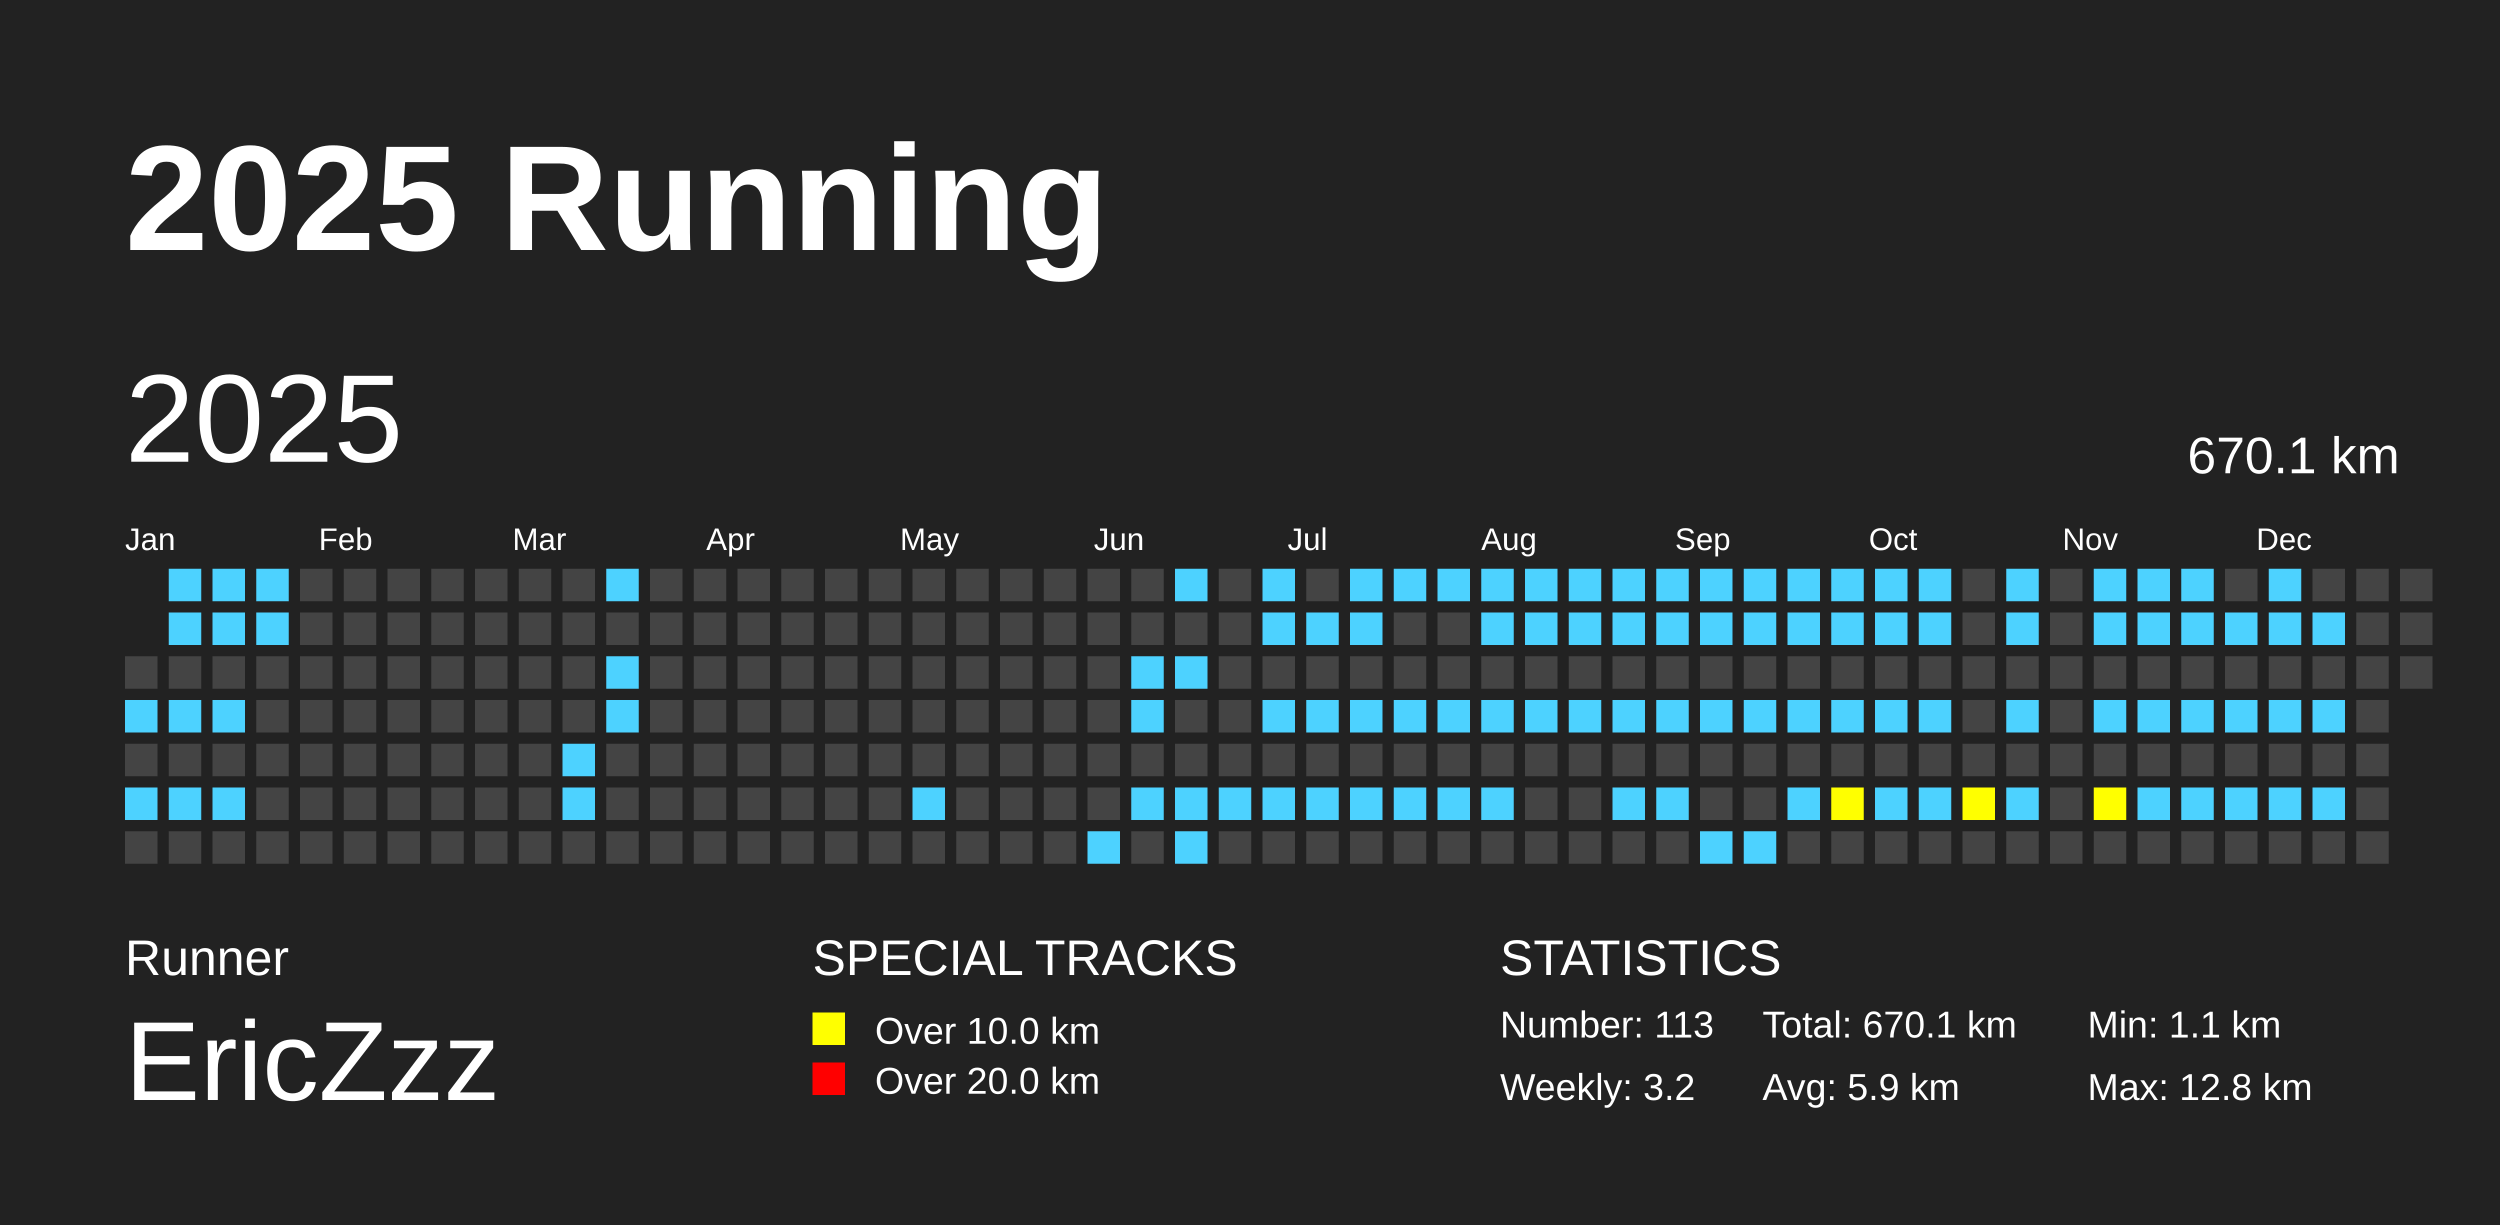
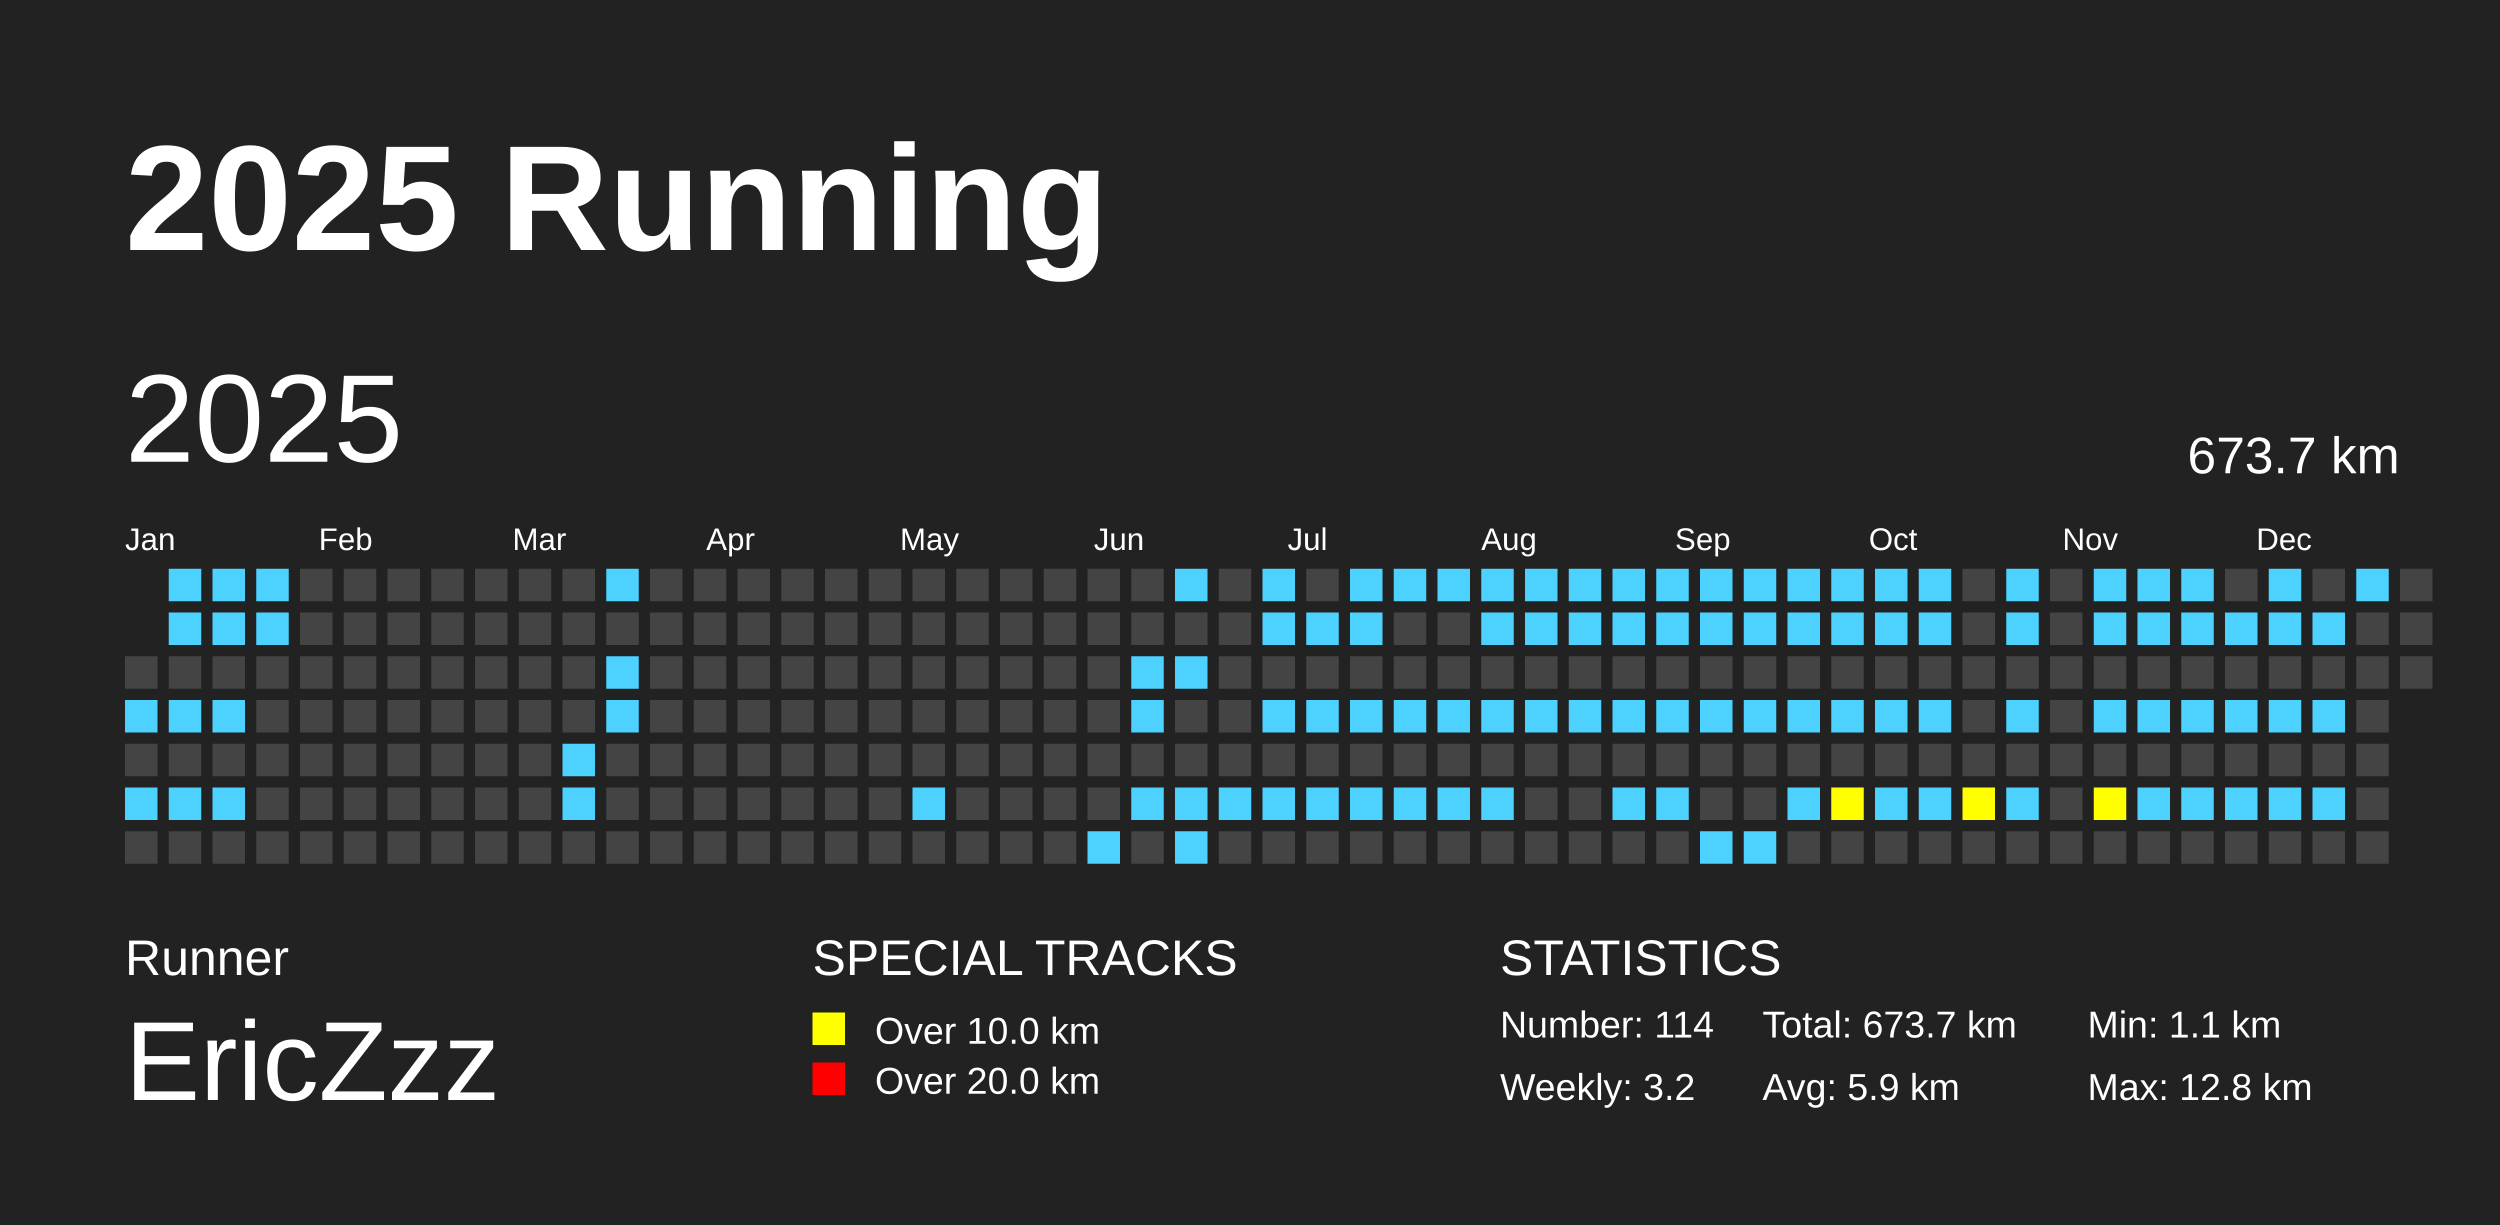
<svg xmlns="http://www.w3.org/2000/svg" baseProfile="full" height="98mm" version="1.1" viewBox="0,0,200,98" width="200mm">
  <defs />
  <rect fill="#222222" height="98" width="200" x="0" y="0" />
  <text fill="#FFFFFF" style="font-size:12px; font-family:Arial; font-weight:bold;" x="10" y="20">2025 Running</text>
  <text fill="#FFFFFF" style="font-size:4px; font-family:Arial" x="10" y="78">Runner</text>
  <text fill="#FFFFFF" style="font-size:9px; font-family:Arial" x="10" y="88">EricZzz</text>
  <text fill="#FFFFFF" style="font-size:4px; font-family:Arial" x="65" y="78">SPECIAL TRACKS</text>
  <rect fill="yellow" height="2.6" width="2.6" x="65" y="81" />
  <text fill="#FFFFFF" style="font-size:3px; font-family:Arial" x="70" y="83.5">Over 10.0 km</text>
  <rect fill="red" height="2.6" width="2.6" x="65" y="85" />
  <text fill="#FFFFFF" style="font-size:3px; font-family:Arial" x="70" y="87.5">Over 20.0 km</text>
  <text fill="#FFFFFF" style="font-size:4px; font-family:Arial" x="120" y="78">STATISTICS</text>
-   <text fill="#FFFFFF" style="font-size:3px; font-family:Arial" x="120" y="83">Number: 113</text>
+   <text fill="#FFFFFF" style="font-size:3px; font-family:Arial" x="120" y="83">Number: 114</text>
  <text fill="#FFFFFF" style="font-size:3px; font-family:Arial" x="120" y="88">Weekly: 3.2</text>
-   <text fill="#FFFFFF" style="font-size:3px; font-family:Arial" x="141" y="83">Total: 670.1 km</text>
+   <text fill="#FFFFFF" style="font-size:3px; font-family:Arial" x="141" y="83">Total: 673.7 km</text>
  <text fill="#FFFFFF" style="font-size:3px; font-family:Arial" x="141" y="88">Avg: 5.9 km</text>
  <text fill="#FFFFFF" style="font-size:3px; font-family:Arial" x="167" y="83">Min: 1.1 km</text>
  <text fill="#FFFFFF" style="font-size:3px; font-family:Arial" x="167" y="88">Max: 12.8 km</text>
  <text dominant-baseline="hanging" fill="#FFFFFF" style="font-size:10.0px; font-family:Arial;" x="10" y="30">2025</text>
-   <text dominant-baseline="hanging" fill="#FFFFFF" style="font-size:4.125px; font-family:Arial;" x="175" y="35">670.1 km</text>
+   <text dominant-baseline="hanging" fill="#FFFFFF" style="font-size:4.125px; font-family:Arial;" x="175" y="35">673.7 km</text>
  <text fill="#FFFFFF" style="font-size:2.5px; font-family:Arial" x="10.0" y="44">Jan</text>
  <text fill="#FFFFFF" style="font-size:2.5px; font-family:Arial" x="25.5" y="44">Feb</text>
  <text fill="#FFFFFF" style="font-size:2.5px; font-family:Arial" x="41.0" y="44">Mar</text>
  <text fill="#FFFFFF" style="font-size:2.5px; font-family:Arial" x="56.5" y="44">Apr</text>
  <text fill="#FFFFFF" style="font-size:2.5px; font-family:Arial" x="72.0" y="44">May</text>
  <text fill="#FFFFFF" style="font-size:2.5px; font-family:Arial" x="87.5" y="44">Jun</text>
  <text fill="#FFFFFF" style="font-size:2.5px; font-family:Arial" x="103.0" y="44">Jul</text>
  <text fill="#FFFFFF" style="font-size:2.5px; font-family:Arial" x="118.5" y="44">Aug</text>
  <text fill="#FFFFFF" style="font-size:2.5px; font-family:Arial" x="134.0" y="44">Sep</text>
  <text fill="#FFFFFF" style="font-size:2.5px; font-family:Arial" x="149.5" y="44">Oct</text>
  <text fill="#FFFFFF" style="font-size:2.5px; font-family:Arial" x="165.0" y="44">Nov</text>
  <text fill="#FFFFFF" style="font-size:2.5px; font-family:Arial" x="180.5" y="44">Dec</text>
  <rect fill="#444444" height="2.6" width="2.6" x="10.0" y="52.5" />
  <rect fill="#4DD2FF" height="2.6" width="2.6" x="10.0" y="56.0" />
  <rect fill="#444444" height="2.6" width="2.6" x="10.0" y="59.5" />
  <rect fill="#4DD2FF" height="2.6" width="2.6" x="10.0" y="63.0" />
  <rect fill="#444444" height="2.6" width="2.6" x="10.0" y="66.5" />
  <rect fill="#4DD2FF" height="2.6" width="2.6" x="13.5" y="45.5" />
  <rect fill="#4DD2FF" height="2.6" width="2.6" x="13.5" y="49.0" />
  <rect fill="#444444" height="2.6" width="2.6" x="13.5" y="52.5" />
  <rect fill="#4DD2FF" height="2.6" width="2.6" x="13.5" y="56.0" />
  <rect fill="#444444" height="2.6" width="2.6" x="13.5" y="59.5" />
  <rect fill="#4DD2FF" height="2.6" width="2.6" x="13.5" y="63.0" />
  <rect fill="#444444" height="2.6" width="2.6" x="13.5" y="66.5" />
  <rect fill="#4DD2FF" height="2.6" width="2.6" x="17.0" y="45.5" />
  <rect fill="#4DD2FF" height="2.6" width="2.6" x="17.0" y="49.0" />
  <rect fill="#444444" height="2.6" width="2.6" x="17.0" y="52.5" />
  <rect fill="#4DD2FF" height="2.6" width="2.6" x="17.0" y="56.0" />
  <rect fill="#444444" height="2.6" width="2.6" x="17.0" y="59.5" />
  <rect fill="#4DD2FF" height="2.6" width="2.6" x="17.0" y="63.0" />
  <rect fill="#444444" height="2.6" width="2.6" x="17.0" y="66.5" />
  <rect fill="#4DD2FF" height="2.6" width="2.6" x="20.5" y="45.5" />
  <rect fill="#4DD2FF" height="2.6" width="2.6" x="20.5" y="49.0" />
  <rect fill="#444444" height="2.6" width="2.6" x="20.5" y="52.5" />
  <rect fill="#444444" height="2.6" width="2.6" x="20.5" y="56.0" />
  <rect fill="#444444" height="2.6" width="2.6" x="20.5" y="59.5" />
  <rect fill="#444444" height="2.6" width="2.6" x="20.5" y="63.0" />
  <rect fill="#444444" height="2.6" width="2.6" x="20.5" y="66.5" />
  <rect fill="#444444" height="2.6" width="2.6" x="24.0" y="45.5" />
  <rect fill="#444444" height="2.6" width="2.6" x="24.0" y="49.0" />
  <rect fill="#444444" height="2.6" width="2.6" x="24.0" y="52.5" />
  <rect fill="#444444" height="2.6" width="2.6" x="24.0" y="56.0" />
  <rect fill="#444444" height="2.6" width="2.6" x="24.0" y="59.5" />
  <rect fill="#444444" height="2.6" width="2.6" x="24.0" y="63.0" />
  <rect fill="#444444" height="2.6" width="2.6" x="24.0" y="66.5" />
  <rect fill="#444444" height="2.6" width="2.6" x="27.5" y="45.5" />
  <rect fill="#444444" height="2.6" width="2.6" x="27.5" y="49.0" />
  <rect fill="#444444" height="2.6" width="2.6" x="27.5" y="52.5" />
  <rect fill="#444444" height="2.6" width="2.6" x="27.5" y="56.0" />
  <rect fill="#444444" height="2.6" width="2.6" x="27.5" y="59.5" />
  <rect fill="#444444" height="2.6" width="2.6" x="27.5" y="63.0" />
  <rect fill="#444444" height="2.6" width="2.6" x="27.5" y="66.5" />
  <rect fill="#444444" height="2.6" width="2.6" x="31.0" y="45.5" />
  <rect fill="#444444" height="2.6" width="2.6" x="31.0" y="49.0" />
  <rect fill="#444444" height="2.6" width="2.6" x="31.0" y="52.5" />
  <rect fill="#444444" height="2.6" width="2.6" x="31.0" y="56.0" />
  <rect fill="#444444" height="2.6" width="2.6" x="31.0" y="59.5" />
  <rect fill="#444444" height="2.6" width="2.6" x="31.0" y="63.0" />
  <rect fill="#444444" height="2.6" width="2.6" x="31.0" y="66.5" />
  <rect fill="#444444" height="2.6" width="2.6" x="34.5" y="45.5" />
  <rect fill="#444444" height="2.6" width="2.6" x="34.5" y="49.0" />
  <rect fill="#444444" height="2.6" width="2.6" x="34.5" y="52.5" />
  <rect fill="#444444" height="2.6" width="2.6" x="34.5" y="56.0" />
  <rect fill="#444444" height="2.6" width="2.6" x="34.5" y="59.5" />
  <rect fill="#444444" height="2.6" width="2.6" x="34.5" y="63.0" />
  <rect fill="#444444" height="2.6" width="2.6" x="34.5" y="66.5" />
  <rect fill="#444444" height="2.6" width="2.6" x="38.0" y="45.5" />
  <rect fill="#444444" height="2.6" width="2.6" x="38.0" y="49.0" />
  <rect fill="#444444" height="2.6" width="2.6" x="38.0" y="52.5" />
  <rect fill="#444444" height="2.6" width="2.6" x="38.0" y="56.0" />
  <rect fill="#444444" height="2.6" width="2.6" x="38.0" y="59.5" />
  <rect fill="#444444" height="2.6" width="2.6" x="38.0" y="63.0" />
  <rect fill="#444444" height="2.6" width="2.6" x="38.0" y="66.5" />
  <rect fill="#444444" height="2.6" width="2.6" x="41.5" y="45.5" />
  <rect fill="#444444" height="2.6" width="2.6" x="41.5" y="49.0" />
  <rect fill="#444444" height="2.6" width="2.6" x="41.5" y="52.5" />
  <rect fill="#444444" height="2.6" width="2.6" x="41.5" y="56.0" />
  <rect fill="#444444" height="2.6" width="2.6" x="41.5" y="59.5" />
  <rect fill="#444444" height="2.6" width="2.6" x="41.5" y="63.0" />
  <rect fill="#444444" height="2.6" width="2.6" x="41.5" y="66.5" />
  <rect fill="#444444" height="2.6" width="2.6" x="45.0" y="45.5" />
  <rect fill="#444444" height="2.6" width="2.6" x="45.0" y="49.0" />
  <rect fill="#444444" height="2.6" width="2.6" x="45.0" y="52.5" />
  <rect fill="#444444" height="2.6" width="2.6" x="45.0" y="56.0" />
  <rect fill="#4DD2FF" height="2.6" width="2.6" x="45.0" y="59.5" />
  <rect fill="#4DD2FF" height="2.6" width="2.6" x="45.0" y="63.0" />
  <rect fill="#444444" height="2.6" width="2.6" x="45.0" y="66.5" />
  <rect fill="#4DD2FF" height="2.6" width="2.6" x="48.5" y="45.5" />
  <rect fill="#444444" height="2.6" width="2.6" x="48.5" y="49.0" />
  <rect fill="#4DD2FF" height="2.6" width="2.6" x="48.5" y="52.5" />
  <rect fill="#4DD2FF" height="2.6" width="2.6" x="48.5" y="56.0" />
  <rect fill="#444444" height="2.6" width="2.6" x="48.5" y="59.5" />
  <rect fill="#444444" height="2.6" width="2.6" x="48.5" y="63.0" />
  <rect fill="#444444" height="2.6" width="2.6" x="48.5" y="66.5" />
  <rect fill="#444444" height="2.6" width="2.6" x="52.0" y="45.5" />
  <rect fill="#444444" height="2.6" width="2.6" x="52.0" y="49.0" />
  <rect fill="#444444" height="2.6" width="2.6" x="52.0" y="52.5" />
  <rect fill="#444444" height="2.6" width="2.6" x="52.0" y="56.0" />
  <rect fill="#444444" height="2.6" width="2.6" x="52.0" y="59.5" />
  <rect fill="#444444" height="2.6" width="2.6" x="52.0" y="63.0" />
  <rect fill="#444444" height="2.6" width="2.6" x="52.0" y="66.5" />
  <rect fill="#444444" height="2.6" width="2.6" x="55.5" y="45.5" />
  <rect fill="#444444" height="2.6" width="2.6" x="55.5" y="49.0" />
  <rect fill="#444444" height="2.6" width="2.6" x="55.5" y="52.5" />
  <rect fill="#444444" height="2.6" width="2.6" x="55.5" y="56.0" />
  <rect fill="#444444" height="2.6" width="2.6" x="55.5" y="59.5" />
  <rect fill="#444444" height="2.6" width="2.6" x="55.5" y="63.0" />
  <rect fill="#444444" height="2.6" width="2.6" x="55.5" y="66.5" />
  <rect fill="#444444" height="2.6" width="2.6" x="59.0" y="45.5" />
  <rect fill="#444444" height="2.6" width="2.6" x="59.0" y="49.0" />
  <rect fill="#444444" height="2.6" width="2.6" x="59.0" y="52.5" />
  <rect fill="#444444" height="2.6" width="2.6" x="59.0" y="56.0" />
  <rect fill="#444444" height="2.6" width="2.6" x="59.0" y="59.5" />
  <rect fill="#444444" height="2.6" width="2.6" x="59.0" y="63.0" />
  <rect fill="#444444" height="2.6" width="2.6" x="59.0" y="66.5" />
  <rect fill="#444444" height="2.6" width="2.6" x="62.5" y="45.5" />
  <rect fill="#444444" height="2.6" width="2.6" x="62.5" y="49.0" />
  <rect fill="#444444" height="2.6" width="2.6" x="62.5" y="52.5" />
  <rect fill="#444444" height="2.6" width="2.6" x="62.5" y="56.0" />
  <rect fill="#444444" height="2.6" width="2.6" x="62.5" y="59.5" />
  <rect fill="#444444" height="2.6" width="2.6" x="62.5" y="63.0" />
  <rect fill="#444444" height="2.6" width="2.6" x="62.5" y="66.5" />
  <rect fill="#444444" height="2.6" width="2.6" x="66.0" y="45.5" />
  <rect fill="#444444" height="2.6" width="2.6" x="66.0" y="49.0" />
  <rect fill="#444444" height="2.6" width="2.6" x="66.0" y="52.5" />
  <rect fill="#444444" height="2.6" width="2.6" x="66.0" y="56.0" />
  <rect fill="#444444" height="2.6" width="2.6" x="66.0" y="59.5" />
  <rect fill="#444444" height="2.6" width="2.6" x="66.0" y="63.0" />
  <rect fill="#444444" height="2.6" width="2.6" x="66.0" y="66.5" />
  <rect fill="#444444" height="2.6" width="2.6" x="69.5" y="45.5" />
  <rect fill="#444444" height="2.6" width="2.6" x="69.5" y="49.0" />
  <rect fill="#444444" height="2.6" width="2.6" x="69.5" y="52.5" />
  <rect fill="#444444" height="2.6" width="2.6" x="69.5" y="56.0" />
  <rect fill="#444444" height="2.6" width="2.6" x="69.5" y="59.5" />
  <rect fill="#444444" height="2.6" width="2.6" x="69.5" y="63.0" />
  <rect fill="#444444" height="2.6" width="2.6" x="69.5" y="66.5" />
  <rect fill="#444444" height="2.6" width="2.6" x="73.0" y="45.5" />
  <rect fill="#444444" height="2.6" width="2.6" x="73.0" y="49.0" />
  <rect fill="#444444" height="2.6" width="2.6" x="73.0" y="52.5" />
  <rect fill="#444444" height="2.6" width="2.6" x="73.0" y="56.0" />
  <rect fill="#444444" height="2.6" width="2.6" x="73.0" y="59.5" />
  <rect fill="#4DD2FF" height="2.6" width="2.6" x="73.0" y="63.0" />
  <rect fill="#444444" height="2.6" width="2.6" x="73.0" y="66.5" />
  <rect fill="#444444" height="2.6" width="2.6" x="76.5" y="45.5" />
  <rect fill="#444444" height="2.6" width="2.6" x="76.5" y="49.0" />
  <rect fill="#444444" height="2.6" width="2.6" x="76.5" y="52.5" />
  <rect fill="#444444" height="2.6" width="2.6" x="76.5" y="56.0" />
  <rect fill="#444444" height="2.6" width="2.6" x="76.5" y="59.5" />
  <rect fill="#444444" height="2.6" width="2.6" x="76.5" y="63.0" />
  <rect fill="#444444" height="2.6" width="2.6" x="76.5" y="66.5" />
  <rect fill="#444444" height="2.6" width="2.6" x="80.0" y="45.5" />
  <rect fill="#444444" height="2.6" width="2.6" x="80.0" y="49.0" />
  <rect fill="#444444" height="2.6" width="2.6" x="80.0" y="52.5" />
  <rect fill="#444444" height="2.6" width="2.6" x="80.0" y="56.0" />
  <rect fill="#444444" height="2.6" width="2.6" x="80.0" y="59.5" />
  <rect fill="#444444" height="2.6" width="2.6" x="80.0" y="63.0" />
  <rect fill="#444444" height="2.6" width="2.6" x="80.0" y="66.5" />
  <rect fill="#444444" height="2.6" width="2.6" x="83.5" y="45.5" />
  <rect fill="#444444" height="2.6" width="2.6" x="83.5" y="49.0" />
  <rect fill="#444444" height="2.6" width="2.6" x="83.5" y="52.5" />
  <rect fill="#444444" height="2.6" width="2.6" x="83.5" y="56.0" />
  <rect fill="#444444" height="2.6" width="2.6" x="83.5" y="59.5" />
  <rect fill="#444444" height="2.6" width="2.6" x="83.5" y="63.0" />
  <rect fill="#444444" height="2.6" width="2.6" x="83.5" y="66.5" />
  <rect fill="#444444" height="2.6" width="2.6" x="87.0" y="45.5" />
  <rect fill="#444444" height="2.6" width="2.6" x="87.0" y="49.0" />
  <rect fill="#444444" height="2.6" width="2.6" x="87.0" y="52.5" />
  <rect fill="#444444" height="2.6" width="2.6" x="87.0" y="56.0" />
  <rect fill="#444444" height="2.6" width="2.6" x="87.0" y="59.5" />
  <rect fill="#444444" height="2.6" width="2.6" x="87.0" y="63.0" />
  <rect fill="#4DD2FF" height="2.6" width="2.6" x="87.0" y="66.5" />
  <rect fill="#444444" height="2.6" width="2.6" x="90.5" y="45.5" />
  <rect fill="#444444" height="2.6" width="2.6" x="90.5" y="49.0" />
  <rect fill="#4DD2FF" height="2.6" width="2.6" x="90.5" y="52.5" />
  <rect fill="#4DD2FF" height="2.6" width="2.6" x="90.5" y="56.0" />
  <rect fill="#444444" height="2.6" width="2.6" x="90.5" y="59.5" />
  <rect fill="#4DD2FF" height="2.6" width="2.6" x="90.5" y="63.0" />
  <rect fill="#444444" height="2.6" width="2.6" x="90.5" y="66.5" />
  <rect fill="#4DD2FF" height="2.6" width="2.6" x="94.0" y="45.5" />
  <rect fill="#444444" height="2.6" width="2.6" x="94.0" y="49.0" />
  <rect fill="#4DD2FF" height="2.6" width="2.6" x="94.0" y="52.5" />
  <rect fill="#444444" height="2.6" width="2.6" x="94.0" y="56.0" />
  <rect fill="#444444" height="2.6" width="2.6" x="94.0" y="59.5" />
  <rect fill="#4DD2FF" height="2.6" width="2.6" x="94.0" y="63.0" />
  <rect fill="#4DD2FF" height="2.6" width="2.6" x="94.0" y="66.5" />
  <rect fill="#444444" height="2.6" width="2.6" x="97.5" y="45.5" />
  <rect fill="#444444" height="2.6" width="2.6" x="97.5" y="49.0" />
  <rect fill="#444444" height="2.6" width="2.6" x="97.5" y="52.5" />
  <rect fill="#444444" height="2.6" width="2.6" x="97.5" y="56.0" />
  <rect fill="#444444" height="2.6" width="2.6" x="97.5" y="59.5" />
  <rect fill="#4DD2FF" height="2.6" width="2.6" x="97.5" y="63.0" />
  <rect fill="#444444" height="2.6" width="2.6" x="97.5" y="66.5" />
  <rect fill="#4DD2FF" height="2.6" width="2.6" x="101.0" y="45.5" />
  <rect fill="#4DD2FF" height="2.6" width="2.6" x="101.0" y="49.0" />
  <rect fill="#444444" height="2.6" width="2.6" x="101.0" y="52.5" />
  <rect fill="#4DD2FF" height="2.6" width="2.6" x="101.0" y="56.0" />
  <rect fill="#444444" height="2.6" width="2.6" x="101.0" y="59.5" />
  <rect fill="#4DD2FF" height="2.6" width="2.6" x="101.0" y="63.0" />
  <rect fill="#444444" height="2.6" width="2.6" x="101.0" y="66.5" />
  <rect fill="#444444" height="2.6" width="2.6" x="104.5" y="45.5" />
  <rect fill="#4DD2FF" height="2.6" width="2.6" x="104.5" y="49.0" />
  <rect fill="#444444" height="2.6" width="2.6" x="104.5" y="52.5" />
  <rect fill="#4DD2FF" height="2.6" width="2.6" x="104.5" y="56.0" />
  <rect fill="#444444" height="2.6" width="2.6" x="104.5" y="59.5" />
  <rect fill="#4DD2FF" height="2.6" width="2.6" x="104.5" y="63.0" />
  <rect fill="#444444" height="2.6" width="2.6" x="104.5" y="66.5" />
  <rect fill="#4DD2FF" height="2.6" width="2.6" x="108.0" y="45.5" />
  <rect fill="#4DD2FF" height="2.6" width="2.6" x="108.0" y="49.0" />
  <rect fill="#444444" height="2.6" width="2.6" x="108.0" y="52.5" />
  <rect fill="#4DD2FF" height="2.6" width="2.6" x="108.0" y="56.0" />
  <rect fill="#444444" height="2.6" width="2.6" x="108.0" y="59.5" />
  <rect fill="#4DD2FF" height="2.6" width="2.6" x="108.0" y="63.0" />
  <rect fill="#444444" height="2.6" width="2.6" x="108.0" y="66.5" />
  <rect fill="#4DD2FF" height="2.6" width="2.6" x="111.5" y="45.5" />
  <rect fill="#444444" height="2.6" width="2.6" x="111.5" y="49.0" />
  <rect fill="#444444" height="2.6" width="2.6" x="111.5" y="52.5" />
  <rect fill="#4DD2FF" height="2.6" width="2.6" x="111.5" y="56.0" />
  <rect fill="#444444" height="2.6" width="2.6" x="111.5" y="59.5" />
  <rect fill="#4DD2FF" height="2.6" width="2.6" x="111.5" y="63.0" />
  <rect fill="#444444" height="2.6" width="2.6" x="111.5" y="66.5" />
  <rect fill="#4DD2FF" height="2.6" width="2.6" x="115.0" y="45.5" />
  <rect fill="#444444" height="2.6" width="2.6" x="115.0" y="49.0" />
  <rect fill="#444444" height="2.6" width="2.6" x="115.0" y="52.5" />
  <rect fill="#4DD2FF" height="2.6" width="2.6" x="115.0" y="56.0" />
  <rect fill="#444444" height="2.6" width="2.6" x="115.0" y="59.5" />
  <rect fill="#4DD2FF" height="2.6" width="2.6" x="115.0" y="63.0" />
  <rect fill="#444444" height="2.6" width="2.6" x="115.0" y="66.5" />
  <rect fill="#4DD2FF" height="2.6" width="2.6" x="118.5" y="45.5" />
  <rect fill="#4DD2FF" height="2.6" width="2.6" x="118.5" y="49.0" />
  <rect fill="#444444" height="2.6" width="2.6" x="118.5" y="52.5" />
  <rect fill="#4DD2FF" height="2.6" width="2.6" x="118.5" y="56.0" />
  <rect fill="#444444" height="2.6" width="2.6" x="118.5" y="59.5" />
  <rect fill="#4DD2FF" height="2.6" width="2.6" x="118.5" y="63.0" />
  <rect fill="#444444" height="2.6" width="2.6" x="118.5" y="66.5" />
  <rect fill="#4DD2FF" height="2.6" width="2.6" x="122.0" y="45.5" />
  <rect fill="#4DD2FF" height="2.6" width="2.6" x="122.0" y="49.0" />
  <rect fill="#444444" height="2.6" width="2.6" x="122.0" y="52.5" />
  <rect fill="#4DD2FF" height="2.6" width="2.6" x="122.0" y="56.0" />
  <rect fill="#444444" height="2.6" width="2.6" x="122.0" y="59.5" />
  <rect fill="#444444" height="2.6" width="2.6" x="122.0" y="63.0" />
  <rect fill="#444444" height="2.6" width="2.6" x="122.0" y="66.5" />
  <rect fill="#4DD2FF" height="2.6" width="2.6" x="125.5" y="45.5" />
  <rect fill="#4DD2FF" height="2.6" width="2.6" x="125.5" y="49.0" />
  <rect fill="#444444" height="2.6" width="2.6" x="125.5" y="52.5" />
  <rect fill="#4DD2FF" height="2.6" width="2.6" x="125.5" y="56.0" />
  <rect fill="#444444" height="2.6" width="2.6" x="125.5" y="59.5" />
  <rect fill="#444444" height="2.6" width="2.6" x="125.5" y="63.0" />
  <rect fill="#444444" height="2.6" width="2.6" x="125.5" y="66.5" />
  <rect fill="#4DD2FF" height="2.6" width="2.6" x="129.0" y="45.5" />
  <rect fill="#4DD2FF" height="2.6" width="2.6" x="129.0" y="49.0" />
  <rect fill="#444444" height="2.6" width="2.6" x="129.0" y="52.5" />
  <rect fill="#4DD2FF" height="2.6" width="2.6" x="129.0" y="56.0" />
  <rect fill="#444444" height="2.6" width="2.6" x="129.0" y="59.5" />
  <rect fill="#4DD2FF" height="2.6" width="2.6" x="129.0" y="63.0" />
  <rect fill="#444444" height="2.6" width="2.6" x="129.0" y="66.5" />
  <rect fill="#4DD2FF" height="2.6" width="2.6" x="132.5" y="45.5" />
  <rect fill="#4DD2FF" height="2.6" width="2.6" x="132.5" y="49.0" />
  <rect fill="#444444" height="2.6" width="2.6" x="132.5" y="52.5" />
  <rect fill="#4DD2FF" height="2.6" width="2.6" x="132.5" y="56.0" />
  <rect fill="#444444" height="2.6" width="2.6" x="132.5" y="59.5" />
  <rect fill="#4DD2FF" height="2.6" width="2.6" x="132.5" y="63.0" />
  <rect fill="#444444" height="2.6" width="2.6" x="132.5" y="66.5" />
  <rect fill="#4DD2FF" height="2.6" width="2.6" x="136.0" y="45.5" />
  <rect fill="#4DD2FF" height="2.6" width="2.6" x="136.0" y="49.0" />
  <rect fill="#444444" height="2.6" width="2.6" x="136.0" y="52.5" />
  <rect fill="#4DD2FF" height="2.6" width="2.6" x="136.0" y="56.0" />
  <rect fill="#444444" height="2.6" width="2.6" x="136.0" y="59.5" />
  <rect fill="#444444" height="2.6" width="2.6" x="136.0" y="63.0" />
  <rect fill="#4DD2FF" height="2.6" width="2.6" x="136.0" y="66.5" />
  <rect fill="#4DD2FF" height="2.6" width="2.6" x="139.5" y="45.5" />
  <rect fill="#4DD2FF" height="2.6" width="2.6" x="139.5" y="49.0" />
  <rect fill="#444444" height="2.6" width="2.6" x="139.5" y="52.5" />
  <rect fill="#4DD2FF" height="2.6" width="2.6" x="139.5" y="56.0" />
  <rect fill="#444444" height="2.6" width="2.6" x="139.5" y="59.5" />
  <rect fill="#444444" height="2.6" width="2.6" x="139.5" y="63.0" />
  <rect fill="#4DD2FF" height="2.6" width="2.6" x="139.5" y="66.5" />
  <rect fill="#4DD2FF" height="2.6" width="2.6" x="143.0" y="45.5" />
  <rect fill="#4DD2FF" height="2.6" width="2.6" x="143.0" y="49.0" />
  <rect fill="#444444" height="2.6" width="2.6" x="143.0" y="52.5" />
  <rect fill="#4DD2FF" height="2.6" width="2.6" x="143.0" y="56.0" />
  <rect fill="#444444" height="2.6" width="2.6" x="143.0" y="59.5" />
  <rect fill="#4DD2FF" height="2.6" width="2.6" x="143.0" y="63.0" />
  <rect fill="#444444" height="2.6" width="2.6" x="143.0" y="66.5" />
  <rect fill="#4DD2FF" height="2.6" width="2.6" x="146.5" y="45.5" />
  <rect fill="#4DD2FF" height="2.6" width="2.6" x="146.5" y="49.0" />
  <rect fill="#444444" height="2.6" width="2.6" x="146.5" y="52.5" />
  <rect fill="#4DD2FF" height="2.6" width="2.6" x="146.5" y="56.0" />
  <rect fill="#444444" height="2.6" width="2.6" x="146.5" y="59.5" />
  <rect fill="yellow" height="2.6" width="2.6" x="146.5" y="63.0" />
  <rect fill="#444444" height="2.6" width="2.6" x="146.5" y="66.5" />
  <rect fill="#4DD2FF" height="2.6" width="2.6" x="150.0" y="45.5" />
  <rect fill="#4DD2FF" height="2.6" width="2.6" x="150.0" y="49.0" />
  <rect fill="#444444" height="2.6" width="2.6" x="150.0" y="52.5" />
  <rect fill="#4DD2FF" height="2.6" width="2.6" x="150.0" y="56.0" />
  <rect fill="#444444" height="2.6" width="2.6" x="150.0" y="59.5" />
  <rect fill="#4DD2FF" height="2.6" width="2.6" x="150.0" y="63.0" />
  <rect fill="#444444" height="2.6" width="2.6" x="150.0" y="66.5" />
  <rect fill="#4DD2FF" height="2.6" width="2.6" x="153.5" y="45.5" />
  <rect fill="#4DD2FF" height="2.6" width="2.6" x="153.5" y="49.0" />
  <rect fill="#444444" height="2.6" width="2.6" x="153.5" y="52.5" />
  <rect fill="#4DD2FF" height="2.6" width="2.6" x="153.5" y="56.0" />
  <rect fill="#444444" height="2.6" width="2.6" x="153.5" y="59.5" />
  <rect fill="#4DD2FF" height="2.6" width="2.6" x="153.5" y="63.0" />
  <rect fill="#444444" height="2.6" width="2.6" x="153.5" y="66.5" />
  <rect fill="#444444" height="2.6" width="2.6" x="157.0" y="45.5" />
  <rect fill="#444444" height="2.6" width="2.6" x="157.0" y="49.0" />
  <rect fill="#444444" height="2.6" width="2.6" x="157.0" y="52.5" />
  <rect fill="#444444" height="2.6" width="2.6" x="157.0" y="56.0" />
  <rect fill="#444444" height="2.6" width="2.6" x="157.0" y="59.5" />
  <rect fill="yellow" height="2.6" width="2.6" x="157.0" y="63.0" />
  <rect fill="#444444" height="2.6" width="2.6" x="157.0" y="66.5" />
  <rect fill="#4DD2FF" height="2.6" width="2.6" x="160.5" y="45.5" />
  <rect fill="#4DD2FF" height="2.6" width="2.6" x="160.5" y="49.0" />
  <rect fill="#444444" height="2.6" width="2.6" x="160.5" y="52.5" />
  <rect fill="#4DD2FF" height="2.6" width="2.6" x="160.5" y="56.0" />
  <rect fill="#444444" height="2.6" width="2.6" x="160.5" y="59.5" />
  <rect fill="#4DD2FF" height="2.6" width="2.6" x="160.5" y="63.0" />
  <rect fill="#444444" height="2.6" width="2.6" x="160.5" y="66.5" />
  <rect fill="#444444" height="2.6" width="2.6" x="164.0" y="45.5" />
  <rect fill="#444444" height="2.6" width="2.6" x="164.0" y="49.0" />
  <rect fill="#444444" height="2.6" width="2.6" x="164.0" y="52.5" />
  <rect fill="#444444" height="2.6" width="2.6" x="164.0" y="56.0" />
  <rect fill="#444444" height="2.6" width="2.6" x="164.0" y="59.5" />
  <rect fill="#444444" height="2.6" width="2.6" x="164.0" y="63.0" />
  <rect fill="#444444" height="2.6" width="2.6" x="164.0" y="66.5" />
  <rect fill="#4DD2FF" height="2.6" width="2.6" x="167.5" y="45.5" />
  <rect fill="#4DD2FF" height="2.6" width="2.6" x="167.5" y="49.0" />
  <rect fill="#444444" height="2.6" width="2.6" x="167.5" y="52.5" />
  <rect fill="#4DD2FF" height="2.6" width="2.6" x="167.5" y="56.0" />
  <rect fill="#444444" height="2.6" width="2.6" x="167.5" y="59.5" />
  <rect fill="yellow" height="2.6" width="2.6" x="167.5" y="63.0" />
  <rect fill="#444444" height="2.6" width="2.6" x="167.5" y="66.5" />
  <rect fill="#4DD2FF" height="2.6" width="2.6" x="171.0" y="45.5" />
  <rect fill="#4DD2FF" height="2.6" width="2.6" x="171.0" y="49.0" />
  <rect fill="#444444" height="2.6" width="2.6" x="171.0" y="52.5" />
  <rect fill="#4DD2FF" height="2.6" width="2.6" x="171.0" y="56.0" />
  <rect fill="#444444" height="2.6" width="2.6" x="171.0" y="59.5" />
  <rect fill="#4DD2FF" height="2.6" width="2.6" x="171.0" y="63.0" />
  <rect fill="#444444" height="2.6" width="2.6" x="171.0" y="66.5" />
  <rect fill="#4DD2FF" height="2.6" width="2.6" x="174.5" y="45.5" />
  <rect fill="#4DD2FF" height="2.6" width="2.6" x="174.5" y="49.0" />
  <rect fill="#444444" height="2.6" width="2.6" x="174.5" y="52.5" />
  <rect fill="#4DD2FF" height="2.6" width="2.6" x="174.5" y="56.0" />
  <rect fill="#444444" height="2.6" width="2.6" x="174.5" y="59.5" />
  <rect fill="#4DD2FF" height="2.6" width="2.6" x="174.5" y="63.0" />
  <rect fill="#444444" height="2.6" width="2.6" x="174.5" y="66.5" />
  <rect fill="#444444" height="2.6" width="2.6" x="178.0" y="45.5" />
  <rect fill="#4DD2FF" height="2.6" width="2.6" x="178.0" y="49.0" />
  <rect fill="#444444" height="2.6" width="2.6" x="178.0" y="52.5" />
  <rect fill="#4DD2FF" height="2.6" width="2.6" x="178.0" y="56.0" />
  <rect fill="#444444" height="2.6" width="2.6" x="178.0" y="59.5" />
  <rect fill="#4DD2FF" height="2.6" width="2.6" x="178.0" y="63.0" />
  <rect fill="#444444" height="2.6" width="2.6" x="178.0" y="66.5" />
  <rect fill="#4DD2FF" height="2.6" width="2.6" x="181.5" y="45.5" />
  <rect fill="#4DD2FF" height="2.6" width="2.6" x="181.5" y="49.0" />
  <rect fill="#444444" height="2.6" width="2.6" x="181.5" y="52.5" />
  <rect fill="#4DD2FF" height="2.6" width="2.6" x="181.5" y="56.0" />
  <rect fill="#444444" height="2.6" width="2.6" x="181.5" y="59.5" />
  <rect fill="#4DD2FF" height="2.6" width="2.6" x="181.5" y="63.0" />
  <rect fill="#444444" height="2.6" width="2.6" x="181.5" y="66.5" />
  <rect fill="#444444" height="2.6" width="2.6" x="185.0" y="45.5" />
  <rect fill="#4DD2FF" height="2.6" width="2.6" x="185.0" y="49.0" />
  <rect fill="#444444" height="2.6" width="2.6" x="185.0" y="52.5" />
  <rect fill="#4DD2FF" height="2.6" width="2.6" x="185.0" y="56.0" />
  <rect fill="#444444" height="2.6" width="2.6" x="185.0" y="59.5" />
  <rect fill="#4DD2FF" height="2.6" width="2.6" x="185.0" y="63.0" />
  <rect fill="#444444" height="2.6" width="2.6" x="185.0" y="66.5" />
-   <rect fill="#444444" height="2.6" width="2.6" x="188.5" y="45.5" />
+   <rect fill="#4DD2FF" height="2.6" width="2.6" x="188.5" y="45.5" />
  <rect fill="#444444" height="2.6" width="2.6" x="188.5" y="49.0" />
  <rect fill="#444444" height="2.6" width="2.6" x="188.5" y="52.5" />
  <rect fill="#444444" height="2.6" width="2.6" x="188.5" y="56.0" />
  <rect fill="#444444" height="2.6" width="2.6" x="188.5" y="59.5" />
  <rect fill="#444444" height="2.6" width="2.6" x="188.5" y="63.0" />
  <rect fill="#444444" height="2.6" width="2.6" x="188.5" y="66.5" />
  <rect fill="#444444" height="2.6" width="2.6" x="192.0" y="45.5" />
  <rect fill="#444444" height="2.6" width="2.6" x="192.0" y="49.0" />
  <rect fill="#444444" height="2.6" width="2.6" x="192.0" y="52.5" />
</svg>
